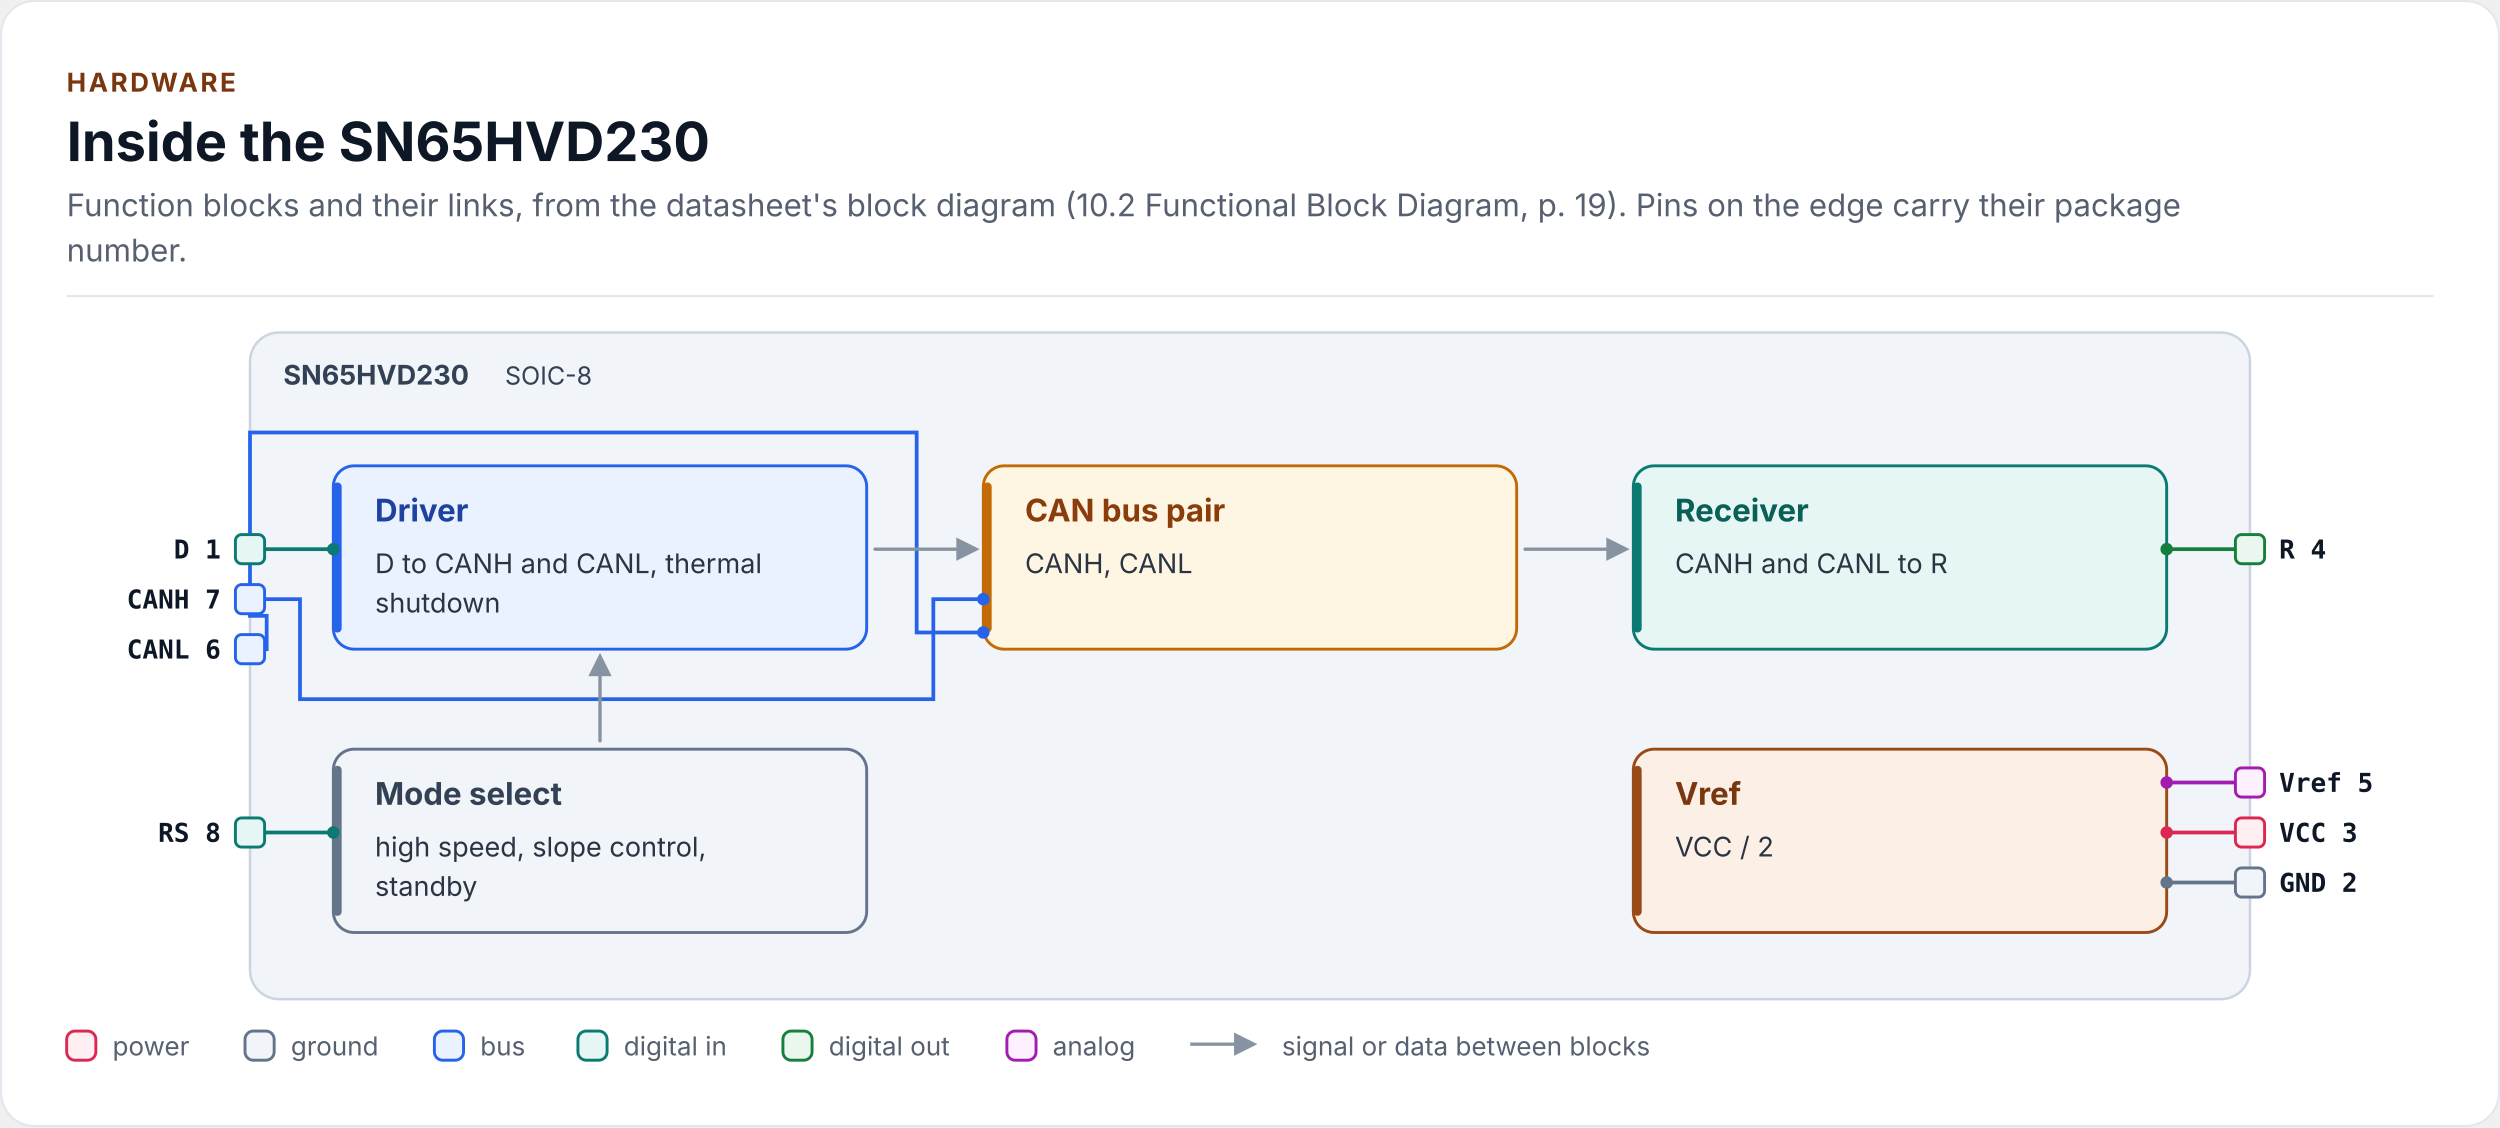
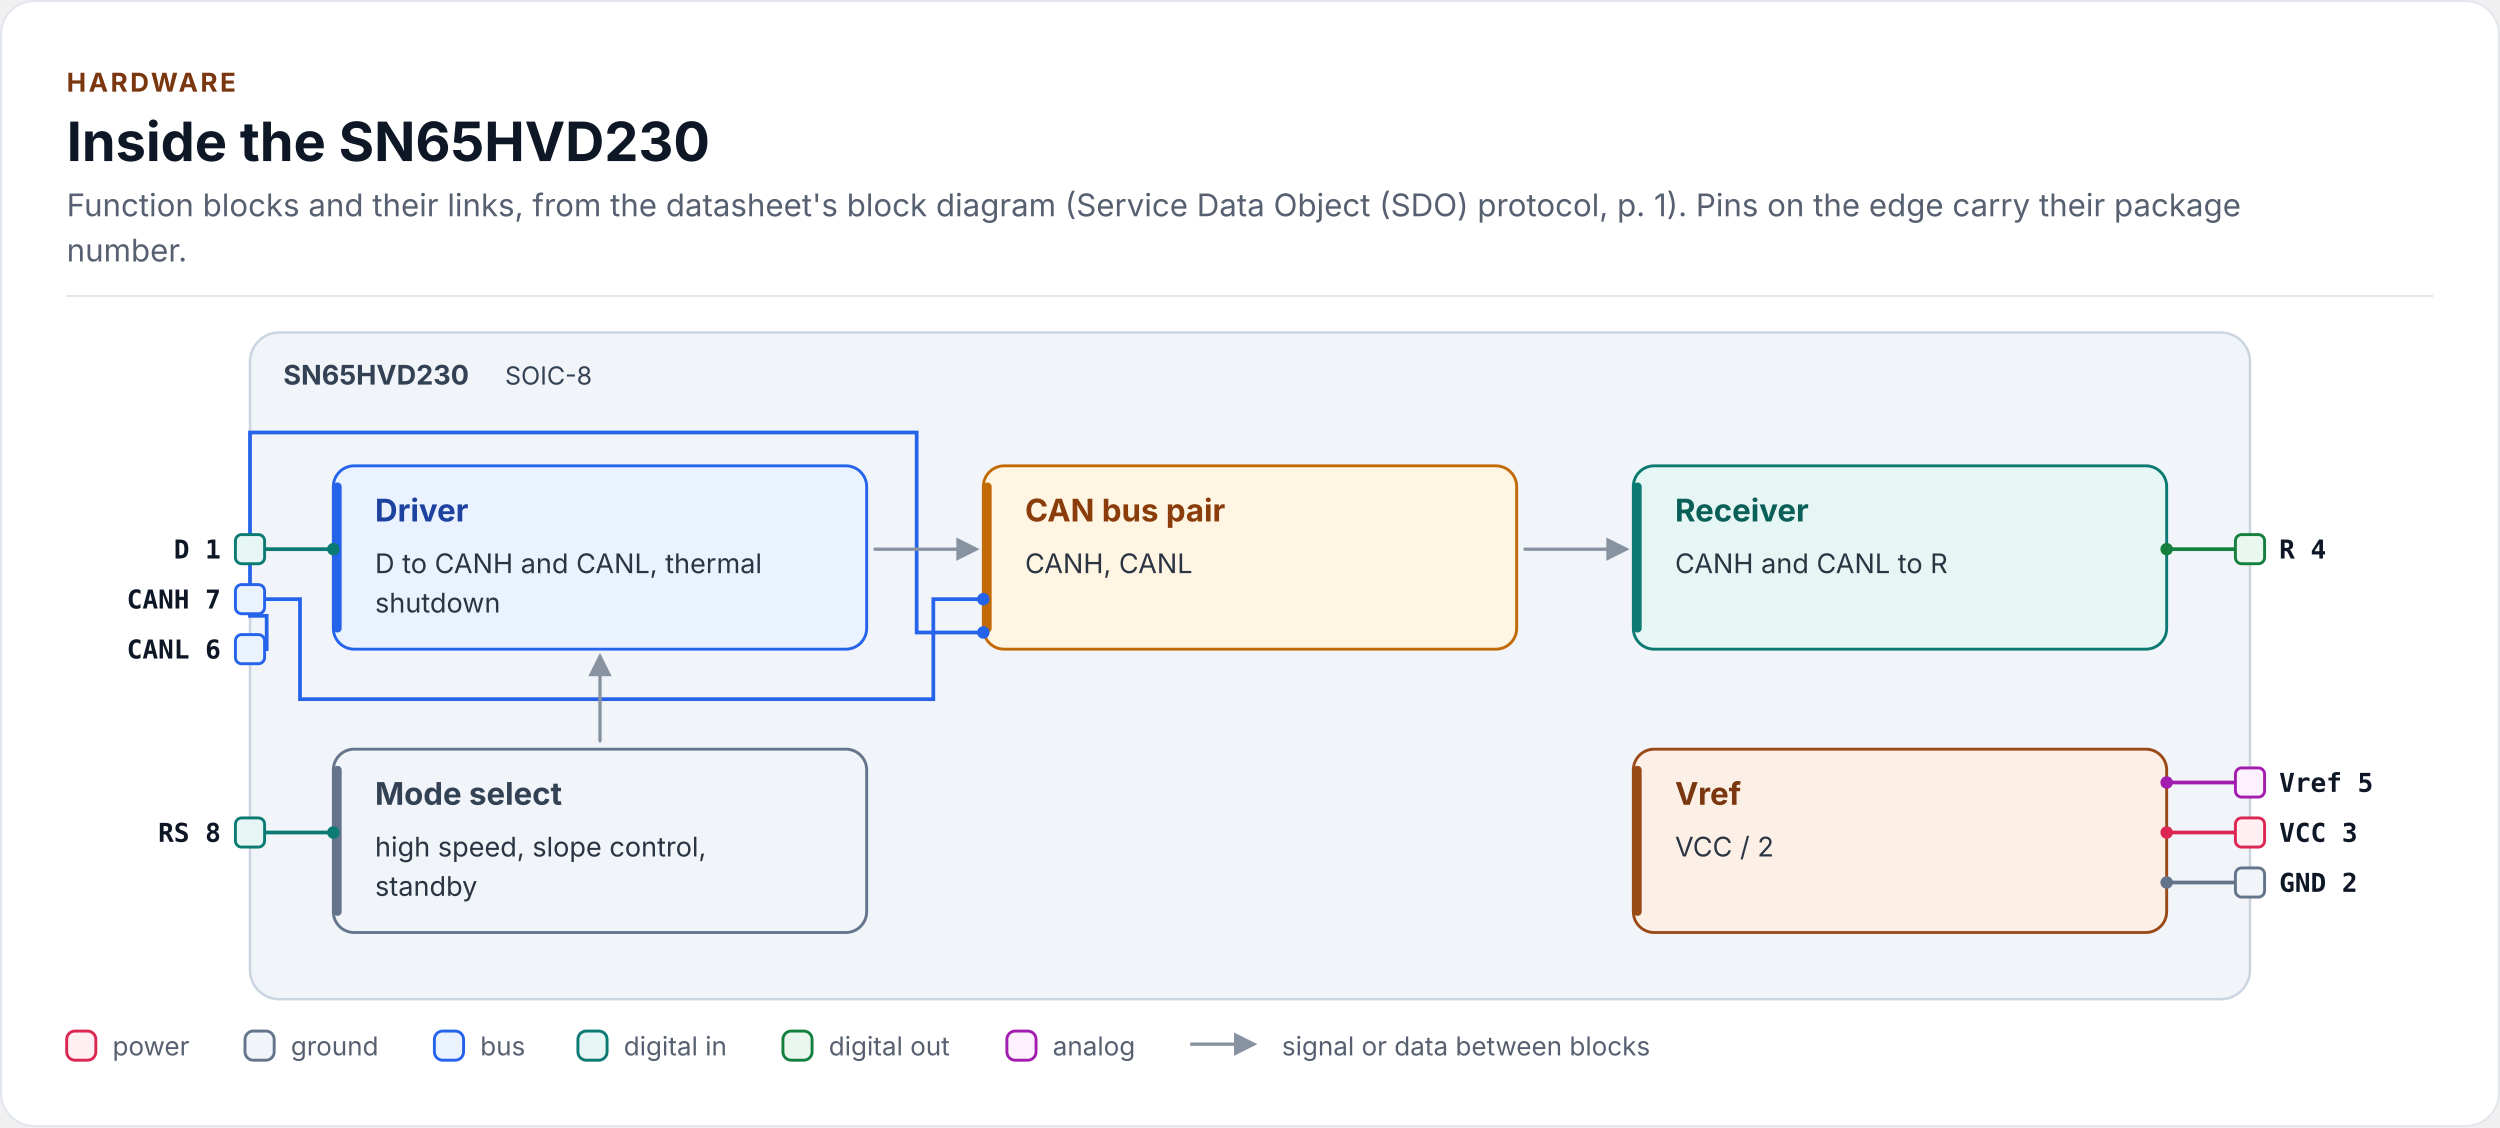
<svg xmlns="http://www.w3.org/2000/svg" width="1200" height="541" viewBox="0 0 1200 541" role="img" aria-labelledby="chip-blocks-title chip-blocks-desc" font-family="Inter, 'Segoe UI', Roboto, 'Helvetica Neue', Arial, sans-serif">
  <defs>
    <marker id="fk-arrow-rail" viewBox="0 0 10 10" refX="8" refY="5" markerWidth="7" markerHeight="7" orient="auto-start-reverse">
      <path d="M0 0L10 5L0 10z" fill="#8893A2" />
    </marker>
  </defs>
  <rect x="0.5" y="0.5" width="1199" height="540" rx="16" fill="#FFFFFF" stroke="#E2E7EE" />
  <text x="32" y="44" font-size="12.5" font-weight="700" letter-spacing="1.2" fill="#7A360E">HARDWARE</text>
  <text x="32" y="77.3" font-size="26" font-weight="700" fill="#0E1726">Inside the SN65HVD230</text>
-   <text x="32" y="103.8" font-size="15" fill="#566070">Function blocks and their links, from the datasheet's block diagram (10.2 Functional Block Diagram, p. 19). Pins on the edge carry their package</text>
+   <text x="32" y="103.8" font-size="15" fill="#566070">Function blocks and their links, from the datasheet's block diagram (Service Data Object (SDO) protocol, p. 1). Pins on the edge carry their package</text>
  <text x="32" y="125.5" font-size="15" fill="#566070">number.</text>
  <rect x="32" y="141.6" width="1136" height="1" fill="#E2E7EE" />
  <rect x="120" y="159.6" width="960" height="320" rx="14" fill="#F1F4F8" stroke="#CBD5E1" stroke-width="1.2" />
  <path d="M127 263.6 L160 263.6" fill="none" stroke="#0B7A72" stroke-width="1.8" />
  <path d="M127 287.6 L144 287.6 L144 335.6 L448 335.6 L448 287.6 L472 287.6" fill="none" stroke="#2563EB" stroke-width="1.8" />
  <path d="M127 311.6 L128 311.6 L128 295.6 L120 295.6 L120 207.6 L440 207.6 L440 303.6 L472 303.6" fill="none" stroke="#2563EB" stroke-width="1.8" />
  <path d="M127 399.6 L160 399.6" fill="none" stroke="#0B7A72" stroke-width="1.8" />
  <path d="M1073 263.6 L1040 263.6" fill="none" stroke="#15803D" stroke-width="1.8" />
  <path d="M1073 375.6 L1040 375.6" fill="none" stroke="#A21CAF" stroke-width="1.8" />
  <path d="M1073 399.6 L1040 399.6" fill="none" stroke="#DB2752" stroke-width="1.8" />
  <path d="M1073 423.6 L1040 423.6" fill="none" stroke="#64748B" stroke-width="1.8" />
  <path d="M420 263.6 L468 263.6" fill="none" stroke="#8893A2" stroke-width="1.6" stroke-linecap="round" stroke-linejoin="round" marker-end="url(#fk-arrow-rail)" />
  <path d="M732 263.6 L780 263.6" fill="none" stroke="#8893A2" stroke-width="1.6" stroke-linecap="round" stroke-linejoin="round" marker-end="url(#fk-arrow-rail)" />
  <path d="M288 355.6 L288 315.6" fill="none" stroke="#8893A2" stroke-width="1.6" stroke-linecap="round" stroke-linejoin="round" marker-end="url(#fk-arrow-rail)" />
  <rect x="160" y="223.6" width="256" height="88" rx="10" fill="#EAF2FF" stroke="#2563EB" stroke-width="1.4" />
  <rect x="160" y="231.6" width="4" height="72" rx="2" fill="#2563EB" />
  <rect x="472" y="223.6" width="256" height="88" rx="10" fill="#FFF5E3" stroke="#C26A05" stroke-width="1.4" />
  <rect x="472" y="231.6" width="4" height="72" rx="2" fill="#C26A05" />
  <rect x="784" y="223.6" width="256" height="88" rx="10" fill="#E6F6F4" stroke="#0B7A72" stroke-width="1.4" />
  <rect x="784" y="231.6" width="4" height="72" rx="2" fill="#0B7A72" />
  <rect x="160" y="359.6" width="256" height="88" rx="10" fill="#F1F4F8" stroke="#64748B" stroke-width="1.4" />
  <rect x="160" y="367.6" width="4" height="72" rx="2" fill="#64748B" />
  <rect x="784" y="359.6" width="256" height="88" rx="10" fill="#FBEFE6" stroke="#9A4A17" stroke-width="1.4" />
  <rect x="784" y="367.6" width="4" height="72" rx="2" fill="#9A4A17" />
  <rect x="113" y="256.6" width="14" height="14" rx="3" fill="#E6F6F4" stroke="#0B7A72" stroke-width="1.4" />
  <rect x="113" y="280.6" width="14" height="14" rx="3" fill="#EAF2FF" stroke="#2563EB" stroke-width="1.4" />
  <rect x="113" y="304.6" width="14" height="14" rx="3" fill="#EAF2FF" stroke="#2563EB" stroke-width="1.4" />
  <rect x="113" y="392.6" width="14" height="14" rx="3" fill="#E6F6F4" stroke="#0B7A72" stroke-width="1.4" />
  <rect x="1073" y="256.6" width="14" height="14" rx="3" fill="#EAF7EF" stroke="#15803D" stroke-width="1.4" />
  <rect x="1073" y="368.6" width="14" height="14" rx="3" fill="#FDF0FF" stroke="#A21CAF" stroke-width="1.4" />
  <rect x="1073" y="392.6" width="14" height="14" rx="3" fill="#FFEEF2" stroke="#DB2752" stroke-width="1.4" />
  <rect x="1073" y="416.6" width="14" height="14" rx="3" fill="#F1F4F8" stroke="#64748B" stroke-width="1.4" />
  <text x="136" y="184.6" font-size="13" font-weight="700" fill="#334155">SN65HVD230</text>
  <text x="242.4" y="184.6" font-size="12" fill="#334155">SOIC-8</text>
  <text x="180" y="250.3" font-size="15" font-weight="700" fill="#1E429F">Driver</text>
  <text x="180" y="275.1" font-size="13" fill="#2B3442">D to CANH and CANL, thermal</text>
  <text x="180" y="294" font-size="13" fill="#2B3442">shutdown</text>
  <text x="492" y="250.3" font-size="15" font-weight="700" fill="#8A3C0B">CAN bus pair</text>
  <text x="492" y="275.1" font-size="13" fill="#2B3442">CANH, CANL</text>
  <text x="804" y="250.3" font-size="15" font-weight="700" fill="#0B5F59">Receiver</text>
  <text x="804" y="275.1" font-size="13" fill="#2B3442">CANH and CANL to R</text>
  <text x="180" y="386.3" font-size="15" font-weight="700" fill="#334155">Mode select</text>
  <text x="180" y="411.1" font-size="13" fill="#2B3442">high speed, slope control,</text>
  <text x="180" y="430" font-size="13" fill="#2B3442">standby</text>
  <text x="804" y="386.3" font-size="15" font-weight="700" fill="#7A360E">Vref</text>
  <text x="804" y="411.1" font-size="13" fill="#2B3442">VCC / 2</text>
  <text x="106" y="268.1" font-size="12.5" font-weight="600" font-family="'JetBrains Mono', 'SFMono-Regular', Menlo, Consolas, monospace" text-anchor="end" fill="#0E1726">D  1</text>
  <text x="106" y="292.1" font-size="12.5" font-weight="600" font-family="'JetBrains Mono', 'SFMono-Regular', Menlo, Consolas, monospace" text-anchor="end" fill="#0E1726">CANH  7</text>
  <text x="106" y="316.1" font-size="12.5" font-weight="600" font-family="'JetBrains Mono', 'SFMono-Regular', Menlo, Consolas, monospace" text-anchor="end" fill="#0E1726">CANL  6</text>
  <text x="106" y="404.1" font-size="12.5" font-weight="600" font-family="'JetBrains Mono', 'SFMono-Regular', Menlo, Consolas, monospace" text-anchor="end" fill="#0E1726">RS  8</text>
  <text x="1094" y="268.1" font-size="12.5" font-weight="600" font-family="'JetBrains Mono', 'SFMono-Regular', Menlo, Consolas, monospace" fill="#0E1726">R  4</text>
  <text x="1094" y="380.1" font-size="12.5" font-weight="600" font-family="'JetBrains Mono', 'SFMono-Regular', Menlo, Consolas, monospace" fill="#0E1726">Vref  5</text>
  <text x="1094" y="404.1" font-size="12.5" font-weight="600" font-family="'JetBrains Mono', 'SFMono-Regular', Menlo, Consolas, monospace" fill="#0E1726">VCC  3</text>
  <text x="1094" y="428.1" font-size="12.5" font-weight="600" font-family="'JetBrains Mono', 'SFMono-Regular', Menlo, Consolas, monospace" fill="#0E1726">GND  2</text>
  <circle cx="160" cy="263.6" r="3" fill="#0B7A72" />
  <circle cx="472" cy="287.6" r="3" fill="#2563EB" />
  <circle cx="472" cy="303.6" r="3" fill="#2563EB" />
  <circle cx="160" cy="399.6" r="3" fill="#0B7A72" />
  <circle cx="1040" cy="263.6" r="3" fill="#15803D" />
  <circle cx="1040" cy="375.6" r="3" fill="#A21CAF" />
  <circle cx="1040" cy="399.6" r="3" fill="#DB2752" />
  <circle cx="1040" cy="423.6" r="3" fill="#64748B" />
  <rect x="32" y="494.9" width="14" height="14" rx="4" fill="#FFEEF2" stroke="#DB2752" stroke-width="1.4" />
  <text x="54" y="506.6" font-size="12.5" fill="#566070">power</text>
  <rect x="117.6" y="494.9" width="14" height="14" rx="4" fill="#F1F4F8" stroke="#64748B" stroke-width="1.4" />
  <text x="139.6" y="506.6" font-size="12.5" fill="#566070">ground</text>
  <rect x="208.5" y="494.9" width="14" height="14" rx="4" fill="#EAF2FF" stroke="#2563EB" stroke-width="1.4" />
  <text x="230.5" y="506.6" font-size="12.5" fill="#566070">bus</text>
  <rect x="277.4" y="494.9" width="14" height="14" rx="4" fill="#E6F6F4" stroke="#0B7A72" stroke-width="1.4" />
  <text x="299.4" y="506.6" font-size="12.5" fill="#566070">digital in</text>
  <rect x="375.8" y="494.9" width="14" height="14" rx="4" fill="#EAF7EF" stroke="#15803D" stroke-width="1.4" />
  <text x="397.8" y="506.6" font-size="12.5" fill="#566070">digital out</text>
  <rect x="483.3" y="494.9" width="14" height="14" rx="4" fill="#FDF0FF" stroke="#A21CAF" stroke-width="1.4" />
  <text x="505.3" y="506.6" font-size="12.5" fill="#566070">analog</text>
  <path d="M571.3 501.2L601.3 501.2" fill="none" stroke="#8893A2" stroke-width="1.6" marker-end="url(#fk-arrow-rail)" />
  <text x="615.3" y="506.6" font-size="12.5" fill="#566070">signal or data between blocks</text>
</svg>
